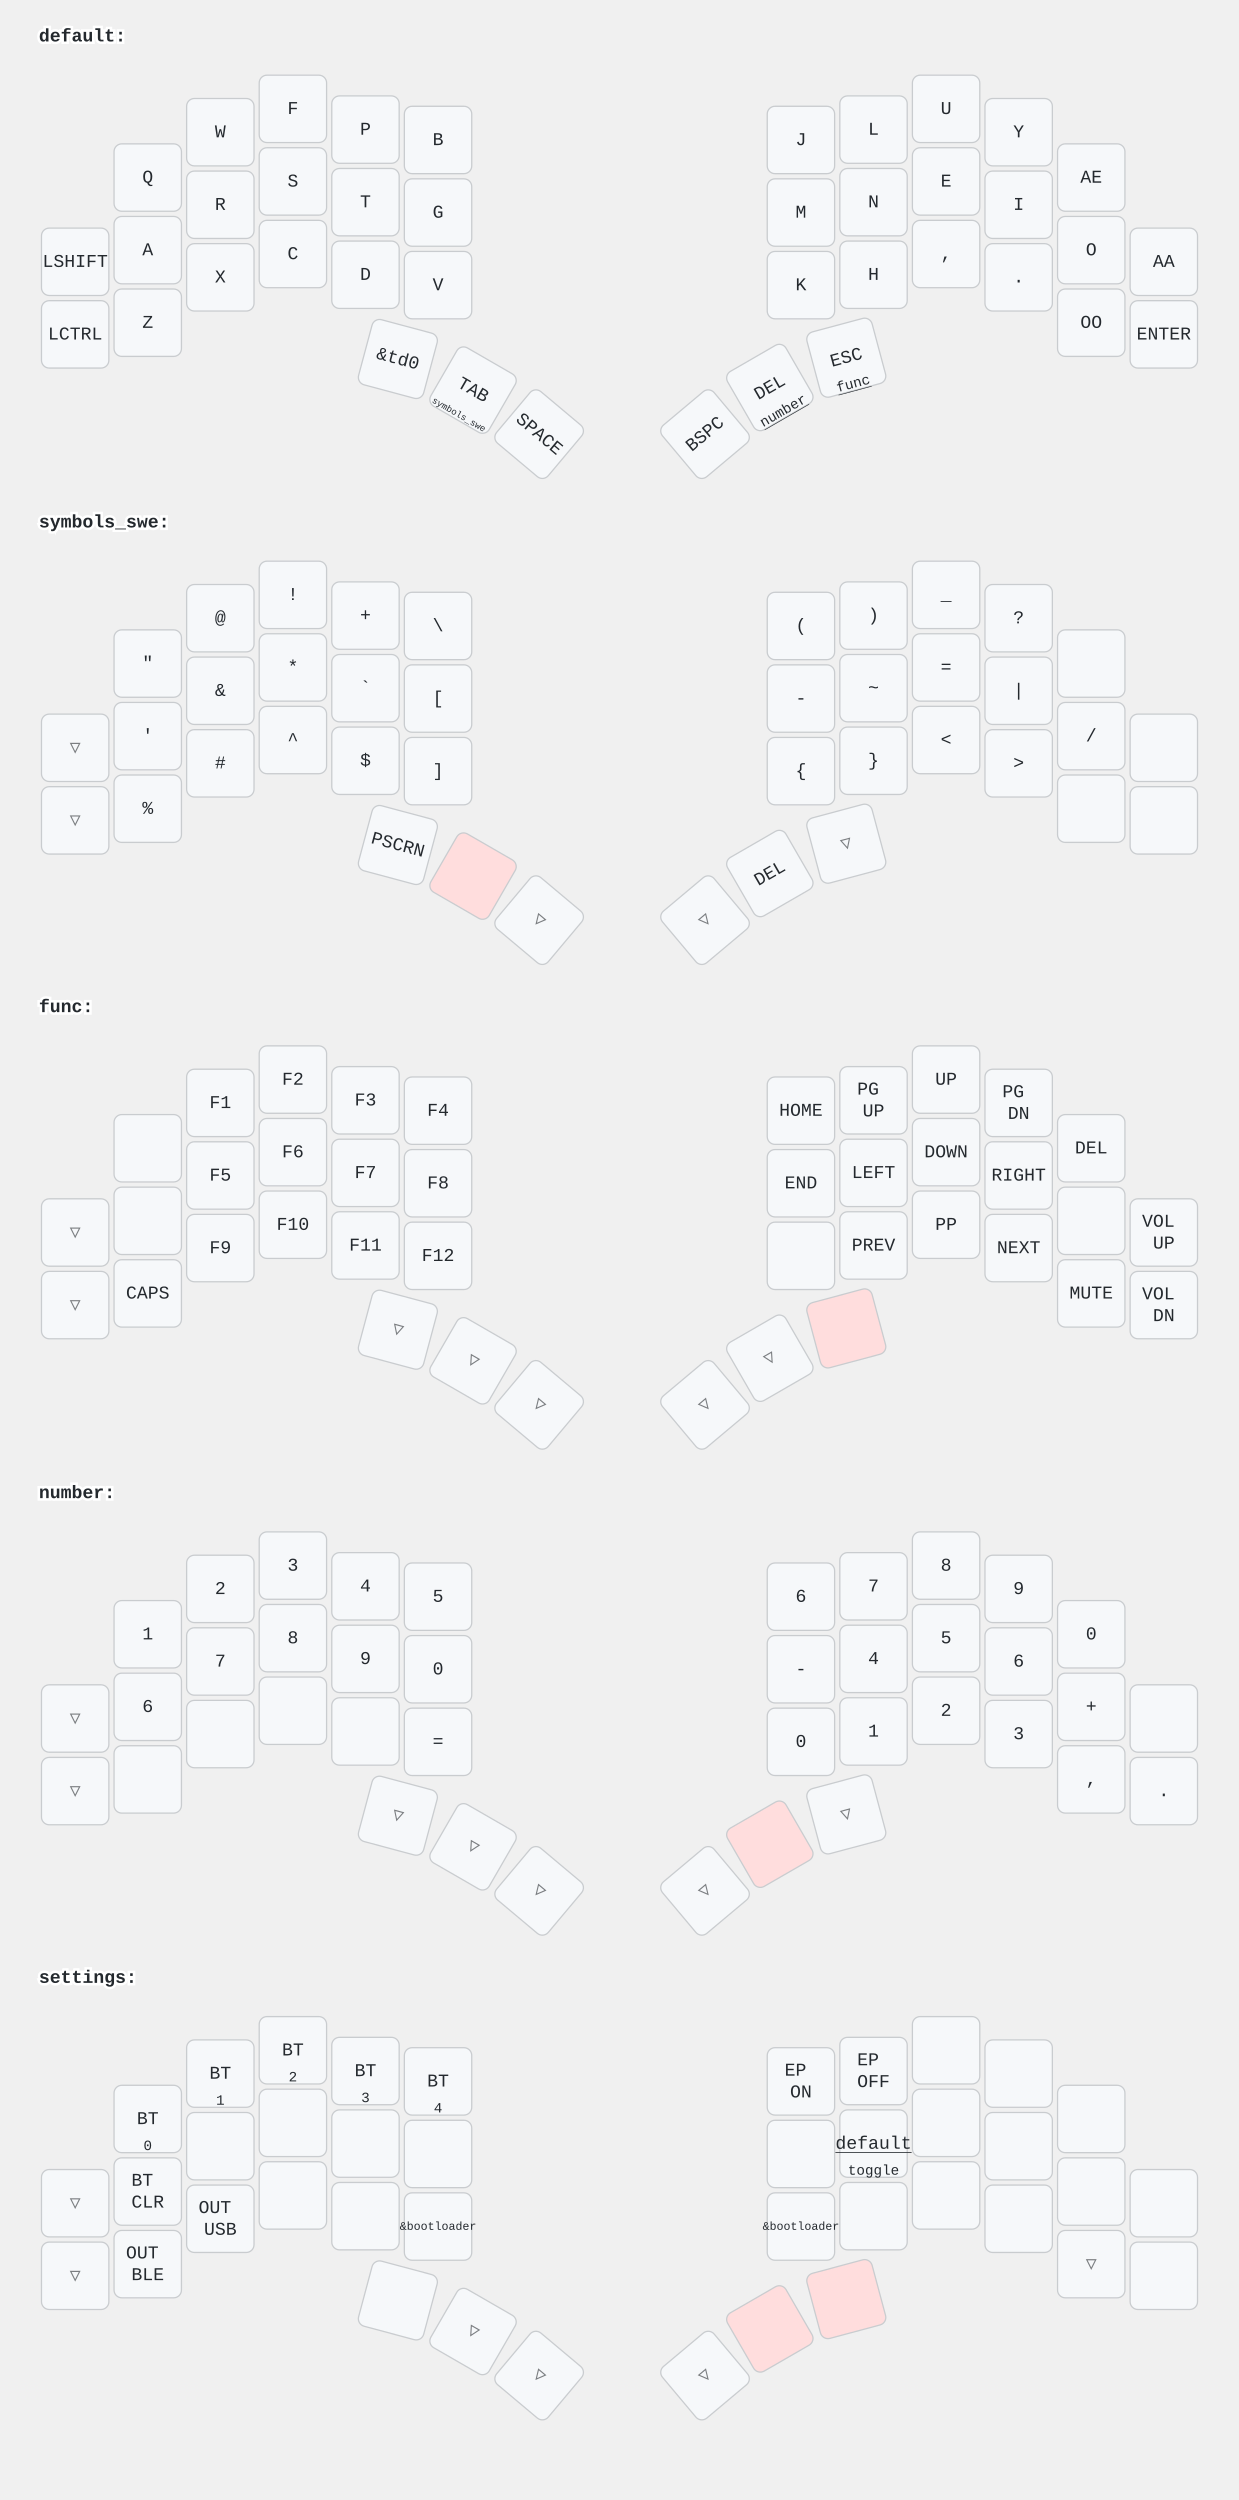
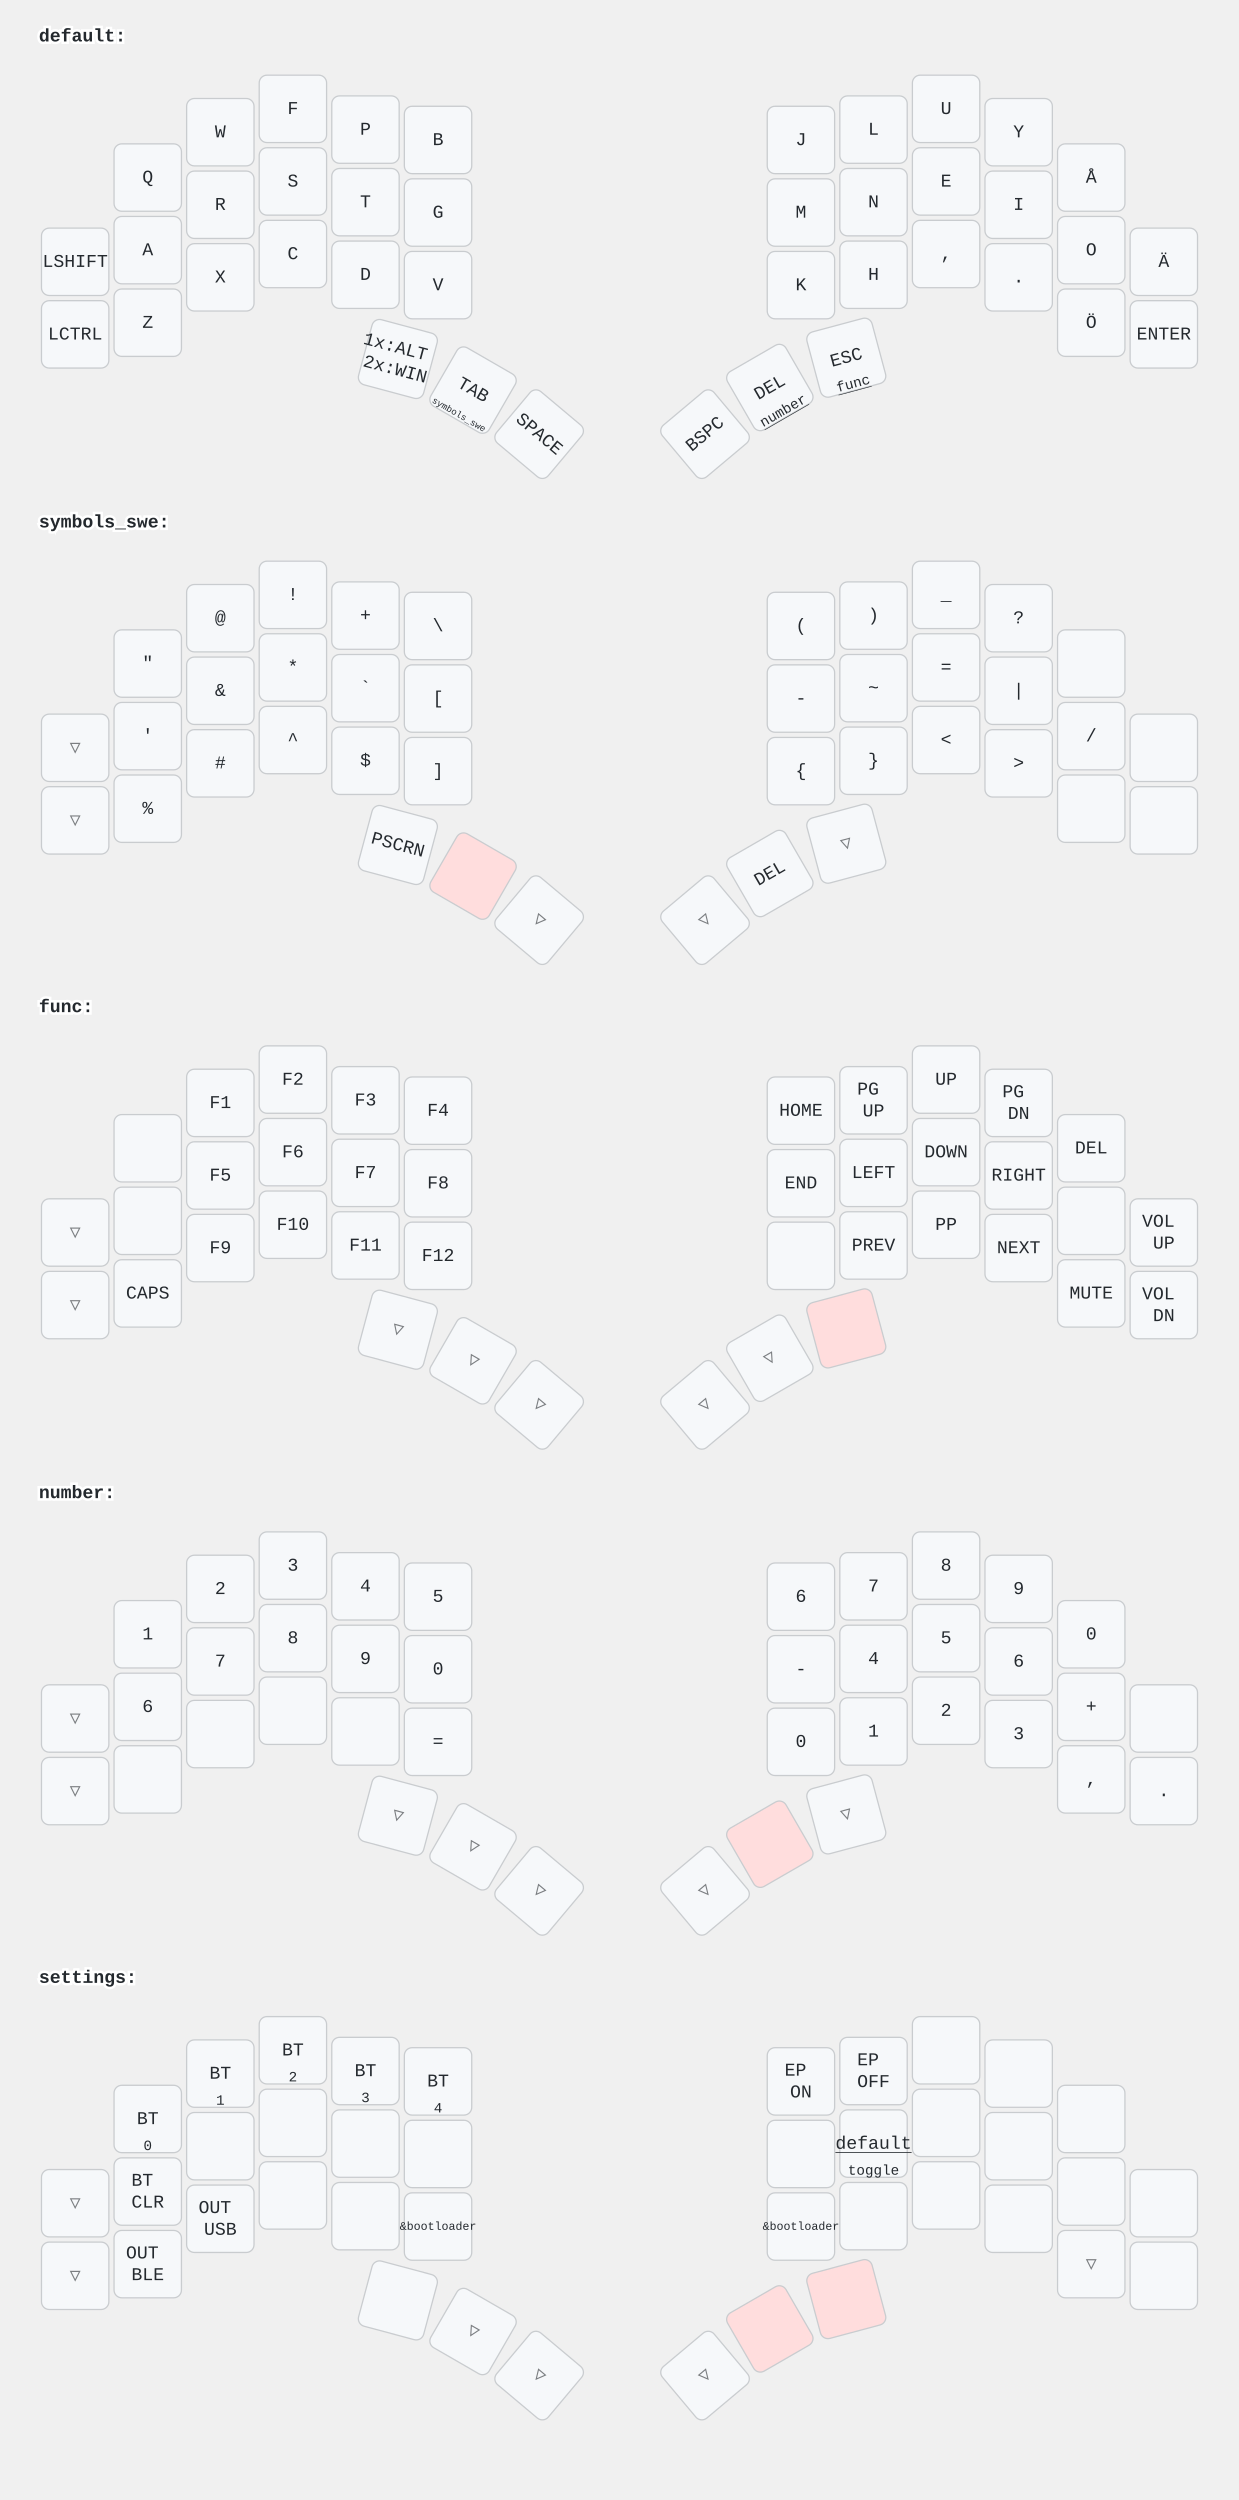
<svg xmlns="http://www.w3.org/2000/svg" width="956" height="1929" viewBox="0 0 956 1929" class="keymap">
  <style>/* inherit to force styles through use tags */
svg path {
    fill: inherit;
}

/* font and background color specifications */
svg.keymap {
    font-family: SFMono-Regular,Consolas,Liberation Mono,Menlo,monospace;
    font-size: 14px;
    font-kerning: normal;
    text-rendering: optimizeLegibility;
    fill: #24292e;
}

/* default key styling */
rect.key {
    fill: #f6f8fa;
}

rect.key, rect.combo {
    stroke: #c9cccf;
    stroke-width: 1;
}

/* default key side styling, only used is draw_key_sides is set */
rect.side {
    filter: brightness(90%);
}

/* color accent for combo boxes */
rect.combo, rect.combo-separate {
    fill: #cdf;
}

/* color accent for held keys */
rect.held, rect.combo.held {
    fill: #fdd;
}

/* color accent for ghost (optional) keys */
rect.ghost, rect.combo.ghost {
    stroke-dasharray: 4, 4;
    stroke-width: 2;
}

text {
    text-anchor: middle;
    dominant-baseline: middle;
}

/* styling for layer labels */
text.label {
    font-weight: bold;
    text-anchor: start;
    stroke: white;
    stroke-width: 4;
    paint-order: stroke;
}

/* styling for optional footer */
text.footer {
    text-anchor: end;
    dominant-baseline: auto;
    stroke: white;
    stroke-width: 4;
    paint-order: stroke;
}

/* styling for combo tap, and key non-tap label text */
text.combo, text.hold, text.shifted, text.left, text.right {
    font-size: 11px;
}

text.hold {
    text-anchor: middle;
    dominant-baseline: auto;
}

text.shifted {
    text-anchor: middle;
    dominant-baseline: hanging;
}

text.left {
    text-anchor: start;
}

text.right {
    text-anchor: end;
}

text.layer-activator {
    text-decoration: underline;
}

/* styling for hold/shifted label text in combo box */
text.combo.hold, text.combo.shifted, text.combo.left, text.combo.right {
    font-size: 8px;
}

/* lighter symbol for transparent keys */
text.trans {
    fill: #7b7e81;
}

/* styling for combo dendrons */
path.combo {
    stroke-width: 1;
    stroke: gray;
    fill: none;
}

/* Start Tabler Icons Cleanup */
/* cannot use height/width with glyphs */
.icon-tabler &gt; path {
    fill: inherit;
    stroke: inherit;
    stroke-width: 2;
}
/* hide tabler's default box */
.icon-tabler &gt; path[stroke="none"][fill="none"] {
    visibility: hidden;
}
/* End Tabler Icons Cleanup */
</style>
  <g transform="translate(30, 0)" class="layer-default">
    <text x="0" y="28" class="label" id="default">default:</text>
    <g transform="translate(0, 56)">
      <g transform="translate(84, 81)" class="key keypos-0">
        <rect rx="6" ry="6" x="-26" y="-26" width="52" height="52" class="key" />
        <text x="0" y="0" class="key tap">Q</text>
      </g>
      <g transform="translate(140, 46)" class="key keypos-1">
        <rect rx="6" ry="6" x="-26" y="-26" width="52" height="52" class="key" />
        <text x="0" y="0" class="key tap">W</text>
      </g>
      <g transform="translate(196, 28)" class="key keypos-2">
        <rect rx="6" ry="6" x="-26" y="-26" width="52" height="52" class="key" />
        <text x="0" y="0" class="key tap">F</text>
      </g>
      <g transform="translate(252, 44)" class="key keypos-3">
        <rect rx="6" ry="6" x="-26" y="-26" width="52" height="52" class="key" />
        <text x="0" y="0" class="key tap">P</text>
      </g>
      <g transform="translate(308, 52)" class="key keypos-4">
        <rect rx="6" ry="6" x="-26" y="-26" width="52" height="52" class="key" />
        <text x="0" y="0" class="key tap">B</text>
      </g>
      <g transform="translate(588, 52)" class="key keypos-5">
        <rect rx="6" ry="6" x="-26" y="-26" width="52" height="52" class="key" />
        <text x="0" y="0" class="key tap">J</text>
      </g>
      <g transform="translate(644, 44)" class="key keypos-6">
        <rect rx="6" ry="6" x="-26" y="-26" width="52" height="52" class="key" />
        <text x="0" y="0" class="key tap">L</text>
      </g>
      <g transform="translate(700, 28)" class="key keypos-7">
        <rect rx="6" ry="6" x="-26" y="-26" width="52" height="52" class="key" />
        <text x="0" y="0" class="key tap">U</text>
      </g>
      <g transform="translate(756, 46)" class="key keypos-8">
        <rect rx="6" ry="6" x="-26" y="-26" width="52" height="52" class="key" />
        <text x="0" y="0" class="key tap">Y</text>
      </g>
      <g transform="translate(812, 81)" class="key keypos-9">
        <rect rx="6" ry="6" x="-26" y="-26" width="52" height="52" class="key" />
-         <text x="0" y="0" class="key tap">AE</text>
+         <text x="0" y="0" class="key tap">Å</text>
      </g>
      <g transform="translate(28, 146)" class="key keypos-10">
        <rect rx="6" ry="6" x="-26" y="-26" width="52" height="52" class="key" />
        <text x="0" y="0" class="key tap">LSHIFT</text>
      </g>
      <g transform="translate(84, 137)" class="key keypos-11">
        <rect rx="6" ry="6" x="-26" y="-26" width="52" height="52" class="key" />
        <text x="0" y="0" class="key tap">A</text>
      </g>
      <g transform="translate(140, 102)" class="key keypos-12">
        <rect rx="6" ry="6" x="-26" y="-26" width="52" height="52" class="key" />
        <text x="0" y="0" class="key tap">R</text>
      </g>
      <g transform="translate(196, 84)" class="key keypos-13">
        <rect rx="6" ry="6" x="-26" y="-26" width="52" height="52" class="key" />
        <text x="0" y="0" class="key tap">S</text>
      </g>
      <g transform="translate(252, 100)" class="key keypos-14">
        <rect rx="6" ry="6" x="-26" y="-26" width="52" height="52" class="key" />
        <text x="0" y="0" class="key tap">T</text>
      </g>
      <g transform="translate(308, 108)" class="key keypos-15">
        <rect rx="6" ry="6" x="-26" y="-26" width="52" height="52" class="key" />
        <text x="0" y="0" class="key tap">G</text>
      </g>
      <g transform="translate(588, 108)" class="key keypos-16">
        <rect rx="6" ry="6" x="-26" y="-26" width="52" height="52" class="key" />
        <text x="0" y="0" class="key tap">M</text>
      </g>
      <g transform="translate(644, 100)" class="key keypos-17">
        <rect rx="6" ry="6" x="-26" y="-26" width="52" height="52" class="key" />
        <text x="0" y="0" class="key tap">N</text>
      </g>
      <g transform="translate(700, 84)" class="key keypos-18">
        <rect rx="6" ry="6" x="-26" y="-26" width="52" height="52" class="key" />
        <text x="0" y="0" class="key tap">E</text>
      </g>
      <g transform="translate(756, 102)" class="key keypos-19">
        <rect rx="6" ry="6" x="-26" y="-26" width="52" height="52" class="key" />
        <text x="0" y="0" class="key tap">I</text>
      </g>
      <g transform="translate(812, 137)" class="key keypos-20">
        <rect rx="6" ry="6" x="-26" y="-26" width="52" height="52" class="key" />
        <text x="0" y="0" class="key tap">O</text>
      </g>
      <g transform="translate(868, 146)" class="key keypos-21">
        <rect rx="6" ry="6" x="-26" y="-26" width="52" height="52" class="key" />
-         <text x="0" y="0" class="key tap">AA</text>
+         <text x="0" y="0" class="key tap">Ä</text>
      </g>
      <g transform="translate(28, 202)" class="key keypos-22">
        <rect rx="6" ry="6" x="-26" y="-26" width="52" height="52" class="key" />
        <text x="0" y="0" class="key tap">LCTRL</text>
      </g>
      <g transform="translate(84, 193)" class="key keypos-23">
        <rect rx="6" ry="6" x="-26" y="-26" width="52" height="52" class="key" />
        <text x="0" y="0" class="key tap">Z</text>
      </g>
      <g transform="translate(140, 158)" class="key keypos-24">
        <rect rx="6" ry="6" x="-26" y="-26" width="52" height="52" class="key" />
        <text x="0" y="0" class="key tap">X</text>
      </g>
      <g transform="translate(196, 140)" class="key keypos-25">
        <rect rx="6" ry="6" x="-26" y="-26" width="52" height="52" class="key" />
        <text x="0" y="0" class="key tap">C</text>
      </g>
      <g transform="translate(252, 156)" class="key keypos-26">
        <rect rx="6" ry="6" x="-26" y="-26" width="52" height="52" class="key" />
        <text x="0" y="0" class="key tap">D</text>
      </g>
      <g transform="translate(308, 164)" class="key keypos-27">
        <rect rx="6" ry="6" x="-26" y="-26" width="52" height="52" class="key" />
        <text x="0" y="0" class="key tap">V</text>
      </g>
      <g transform="translate(588, 164)" class="key keypos-28">
        <rect rx="6" ry="6" x="-26" y="-26" width="52" height="52" class="key" />
        <text x="0" y="0" class="key tap">K</text>
      </g>
      <g transform="translate(644, 156)" class="key keypos-29">
        <rect rx="6" ry="6" x="-26" y="-26" width="52" height="52" class="key" />
        <text x="0" y="0" class="key tap">H</text>
      </g>
      <g transform="translate(700, 140)" class="key keypos-30">
        <rect rx="6" ry="6" x="-26" y="-26" width="52" height="52" class="key" />
        <text x="0" y="0" class="key tap">,</text>
      </g>
      <g transform="translate(756, 158)" class="key keypos-31">
        <rect rx="6" ry="6" x="-26" y="-26" width="52" height="52" class="key" />
        <text x="0" y="0" class="key tap">.</text>
      </g>
      <g transform="translate(812, 193)" class="key keypos-32">
        <rect rx="6" ry="6" x="-26" y="-26" width="52" height="52" class="key" />
-         <text x="0" y="0" class="key tap">OO</text>
+         <text x="0" y="0" class="key tap">Ö</text>
      </g>
      <g transform="translate(868, 202)" class="key keypos-33">
        <rect rx="6" ry="6" x="-26" y="-26" width="52" height="52" class="key" />
        <text x="0" y="0" class="key tap">ENTER</text>
      </g>
      <g transform="translate(277, 221) rotate(15.0)" class="key keypos-34">
        <rect rx="6" ry="6" x="-26" y="-26" width="52" height="52" class="key" />
-         <text x="0" y="0" class="key tap">&amp;td0</text>
+         <text x="0" y="0" class="key tap">
+           <tspan x="0" dy="-0.6em">1x:ALT</tspan>
+           <tspan x="0" dy="1.2em">2x:WIN</tspan>
+         </text>
      </g>
      <g transform="translate(335, 245) rotate(30.0)" class="key keypos-35">
        <rect rx="6" ry="6" x="-26" y="-26" width="52" height="52" class="key" />
        <text x="0" y="0" class="key tap">TAB</text>
        <a href="#symbols_swe">
          <text x="0" y="24" class="key hold layer-activator">
            <tspan style="font-size: 64%">symbols_swe</tspan>
          </text>
        </a>
      </g>
      <g transform="translate(386, 279) rotate(40.0)" class="key keypos-36">
        <rect rx="6" ry="6" x="-26" y="-26" width="52" height="52" class="key" />
        <text x="0" y="0" class="key tap">SPACE</text>
      </g>
      <g transform="translate(514, 279) rotate(-40.0)" class="key keypos-37">
        <rect rx="6" ry="6" x="-26" y="-26" width="52" height="52" class="key" />
        <text x="0" y="0" class="key tap">BSPC</text>
      </g>
      <g transform="translate(564, 243) rotate(-30.0)" class="key keypos-38">
        <rect rx="6" ry="6" x="-26" y="-26" width="52" height="52" class="key" />
        <text x="0" y="0" class="key tap">DEL</text>
        <a href="#number">
          <text x="0" y="24" class="key hold layer-activator">number</text>
        </a>
      </g>
      <g transform="translate(623, 220) rotate(-15.0)" class="key keypos-39">
        <rect rx="6" ry="6" x="-26" y="-26" width="52" height="52" class="key" />
        <text x="0" y="0" class="key tap">ESC</text>
        <a href="#func">
          <text x="0" y="24" class="key hold layer-activator">func</text>
        </a>
      </g>
    </g>
  </g>
  <g transform="translate(30, 375)" class="layer-symbols_swe">
    <text x="0" y="28" class="label" id="symbols_swe">symbols_swe:</text>
    <g transform="translate(0, 56)">
      <g transform="translate(84, 81)" class="key keypos-0">
        <rect rx="6" ry="6" x="-26" y="-26" width="52" height="52" class="key" />
        <text x="0" y="0" class="key tap">"</text>
      </g>
      <g transform="translate(140, 46)" class="key keypos-1">
        <rect rx="6" ry="6" x="-26" y="-26" width="52" height="52" class="key" />
        <text x="0" y="0" class="key tap">@</text>
      </g>
      <g transform="translate(196, 28)" class="key keypos-2">
        <rect rx="6" ry="6" x="-26" y="-26" width="52" height="52" class="key" />
        <text x="0" y="0" class="key tap">!</text>
      </g>
      <g transform="translate(252, 44)" class="key keypos-3">
        <rect rx="6" ry="6" x="-26" y="-26" width="52" height="52" class="key" />
        <text x="0" y="0" class="key tap">+</text>
      </g>
      <g transform="translate(308, 52)" class="key keypos-4">
        <rect rx="6" ry="6" x="-26" y="-26" width="52" height="52" class="key" />
        <text x="0" y="0" class="key tap">\</text>
      </g>
      <g transform="translate(588, 52)" class="key keypos-5">
        <rect rx="6" ry="6" x="-26" y="-26" width="52" height="52" class="key" />
        <text x="0" y="0" class="key tap">(</text>
      </g>
      <g transform="translate(644, 44)" class="key keypos-6">
        <rect rx="6" ry="6" x="-26" y="-26" width="52" height="52" class="key" />
        <text x="0" y="0" class="key tap">)</text>
      </g>
      <g transform="translate(700, 28)" class="key keypos-7">
        <rect rx="6" ry="6" x="-26" y="-26" width="52" height="52" class="key" />
        <text x="0" y="0" class="key tap">_</text>
      </g>
      <g transform="translate(756, 46)" class="key keypos-8">
        <rect rx="6" ry="6" x="-26" y="-26" width="52" height="52" class="key" />
        <text x="0" y="0" class="key tap">?</text>
      </g>
      <g transform="translate(812, 81)" class="key keypos-9">
        <rect rx="6" ry="6" x="-26" y="-26" width="52" height="52" class="key" />
      </g>
      <g transform="translate(28, 146)" class="key trans keypos-10">
        <rect rx="6" ry="6" x="-26" y="-26" width="52" height="52" class="key trans" />
        <text x="0" y="0" class="key trans tap">▽</text>
      </g>
      <g transform="translate(84, 137)" class="key keypos-11">
        <rect rx="6" ry="6" x="-26" y="-26" width="52" height="52" class="key" />
        <text x="0" y="0" class="key tap">'</text>
      </g>
      <g transform="translate(140, 102)" class="key keypos-12">
        <rect rx="6" ry="6" x="-26" y="-26" width="52" height="52" class="key" />
        <text x="0" y="0" class="key tap">&amp;</text>
      </g>
      <g transform="translate(196, 84)" class="key keypos-13">
        <rect rx="6" ry="6" x="-26" y="-26" width="52" height="52" class="key" />
        <text x="0" y="0" class="key tap">*</text>
      </g>
      <g transform="translate(252, 100)" class="key keypos-14">
        <rect rx="6" ry="6" x="-26" y="-26" width="52" height="52" class="key" />
        <text x="0" y="0" class="key tap">`</text>
      </g>
      <g transform="translate(308, 108)" class="key keypos-15">
        <rect rx="6" ry="6" x="-26" y="-26" width="52" height="52" class="key" />
        <text x="0" y="0" class="key tap">[</text>
      </g>
      <g transform="translate(588, 108)" class="key keypos-16">
        <rect rx="6" ry="6" x="-26" y="-26" width="52" height="52" class="key" />
        <text x="0" y="0" class="key tap">-</text>
      </g>
      <g transform="translate(644, 100)" class="key keypos-17">
        <rect rx="6" ry="6" x="-26" y="-26" width="52" height="52" class="key" />
        <text x="0" y="0" class="key tap">~</text>
      </g>
      <g transform="translate(700, 84)" class="key keypos-18">
        <rect rx="6" ry="6" x="-26" y="-26" width="52" height="52" class="key" />
        <text x="0" y="0" class="key tap">=</text>
      </g>
      <g transform="translate(756, 102)" class="key keypos-19">
        <rect rx="6" ry="6" x="-26" y="-26" width="52" height="52" class="key" />
        <text x="0" y="0" class="key tap">|</text>
      </g>
      <g transform="translate(812, 137)" class="key keypos-20">
        <rect rx="6" ry="6" x="-26" y="-26" width="52" height="52" class="key" />
        <text x="0" y="0" class="key tap">/</text>
      </g>
      <g transform="translate(868, 146)" class="key keypos-21">
        <rect rx="6" ry="6" x="-26" y="-26" width="52" height="52" class="key" />
      </g>
      <g transform="translate(28, 202)" class="key trans keypos-22">
        <rect rx="6" ry="6" x="-26" y="-26" width="52" height="52" class="key trans" />
        <text x="0" y="0" class="key trans tap">▽</text>
      </g>
      <g transform="translate(84, 193)" class="key keypos-23">
        <rect rx="6" ry="6" x="-26" y="-26" width="52" height="52" class="key" />
        <text x="0" y="0" class="key tap">%</text>
      </g>
      <g transform="translate(140, 158)" class="key keypos-24">
        <rect rx="6" ry="6" x="-26" y="-26" width="52" height="52" class="key" />
        <text x="0" y="0" class="key tap">#</text>
      </g>
      <g transform="translate(196, 140)" class="key keypos-25">
        <rect rx="6" ry="6" x="-26" y="-26" width="52" height="52" class="key" />
        <text x="0" y="0" class="key tap">^</text>
      </g>
      <g transform="translate(252, 156)" class="key keypos-26">
        <rect rx="6" ry="6" x="-26" y="-26" width="52" height="52" class="key" />
        <text x="0" y="0" class="key tap">$</text>
      </g>
      <g transform="translate(308, 164)" class="key keypos-27">
        <rect rx="6" ry="6" x="-26" y="-26" width="52" height="52" class="key" />
        <text x="0" y="0" class="key tap">]</text>
      </g>
      <g transform="translate(588, 164)" class="key keypos-28">
        <rect rx="6" ry="6" x="-26" y="-26" width="52" height="52" class="key" />
        <text x="0" y="0" class="key tap">{</text>
      </g>
      <g transform="translate(644, 156)" class="key keypos-29">
        <rect rx="6" ry="6" x="-26" y="-26" width="52" height="52" class="key" />
        <text x="0" y="0" class="key tap">}</text>
      </g>
      <g transform="translate(700, 140)" class="key keypos-30">
        <rect rx="6" ry="6" x="-26" y="-26" width="52" height="52" class="key" />
        <text x="0" y="0" class="key tap">&lt;</text>
      </g>
      <g transform="translate(756, 158)" class="key keypos-31">
        <rect rx="6" ry="6" x="-26" y="-26" width="52" height="52" class="key" />
        <text x="0" y="0" class="key tap">&gt;</text>
      </g>
      <g transform="translate(812, 193)" class="key keypos-32">
        <rect rx="6" ry="6" x="-26" y="-26" width="52" height="52" class="key" />
      </g>
      <g transform="translate(868, 202)" class="key keypos-33">
        <rect rx="6" ry="6" x="-26" y="-26" width="52" height="52" class="key" />
      </g>
      <g transform="translate(277, 221) rotate(15.0)" class="key keypos-34">
        <rect rx="6" ry="6" x="-26" y="-26" width="52" height="52" class="key" />
        <text x="0" y="0" class="key tap">PSCRN</text>
      </g>
      <g transform="translate(335, 245) rotate(30.0)" class="key held keypos-35">
        <rect rx="6" ry="6" x="-26" y="-26" width="52" height="52" class="key held" />
      </g>
      <g transform="translate(386, 279) rotate(40.0)" class="key trans keypos-36">
        <rect rx="6" ry="6" x="-26" y="-26" width="52" height="52" class="key trans" />
        <text x="0" y="0" class="key trans tap">▽</text>
      </g>
      <g transform="translate(514, 279) rotate(-40.0)" class="key trans keypos-37">
        <rect rx="6" ry="6" x="-26" y="-26" width="52" height="52" class="key trans" />
        <text x="0" y="0" class="key trans tap">▽</text>
      </g>
      <g transform="translate(564, 243) rotate(-30.0)" class="key keypos-38">
        <rect rx="6" ry="6" x="-26" y="-26" width="52" height="52" class="key" />
        <text x="0" y="0" class="key tap">DEL</text>
      </g>
      <g transform="translate(623, 220) rotate(-15.0)" class="key trans keypos-39">
        <rect rx="6" ry="6" x="-26" y="-26" width="52" height="52" class="key trans" />
        <text x="0" y="0" class="key trans tap">▽</text>
      </g>
    </g>
  </g>
  <g transform="translate(30, 749)" class="layer-func">
    <text x="0" y="28" class="label" id="func">func:</text>
    <g transform="translate(0, 56)">
      <g transform="translate(84, 81)" class="key keypos-0">
        <rect rx="6" ry="6" x="-26" y="-26" width="52" height="52" class="key" />
      </g>
      <g transform="translate(140, 46)" class="key keypos-1">
        <rect rx="6" ry="6" x="-26" y="-26" width="52" height="52" class="key" />
        <text x="0" y="0" class="key tap">F1</text>
      </g>
      <g transform="translate(196, 28)" class="key keypos-2">
        <rect rx="6" ry="6" x="-26" y="-26" width="52" height="52" class="key" />
        <text x="0" y="0" class="key tap">F2</text>
      </g>
      <g transform="translate(252, 44)" class="key keypos-3">
        <rect rx="6" ry="6" x="-26" y="-26" width="52" height="52" class="key" />
        <text x="0" y="0" class="key tap">F3</text>
      </g>
      <g transform="translate(308, 52)" class="key keypos-4">
        <rect rx="6" ry="6" x="-26" y="-26" width="52" height="52" class="key" />
        <text x="0" y="0" class="key tap">F4</text>
      </g>
      <g transform="translate(588, 52)" class="key keypos-5">
        <rect rx="6" ry="6" x="-26" y="-26" width="52" height="52" class="key" />
        <text x="0" y="0" class="key tap">HOME</text>
      </g>
      <g transform="translate(644, 44)" class="key keypos-6">
        <rect rx="6" ry="6" x="-26" y="-26" width="52" height="52" class="key" />
        <text x="0" y="0" class="key tap">
          <tspan x="0" dy="-0.6em">PG</tspan>
          <tspan x="0" dy="1.2em">UP</tspan>
        </text>
      </g>
      <g transform="translate(700, 28)" class="key keypos-7">
        <rect rx="6" ry="6" x="-26" y="-26" width="52" height="52" class="key" />
        <text x="0" y="0" class="key tap">UP</text>
      </g>
      <g transform="translate(756, 46)" class="key keypos-8">
        <rect rx="6" ry="6" x="-26" y="-26" width="52" height="52" class="key" />
        <text x="0" y="0" class="key tap">
          <tspan x="0" dy="-0.6em">PG</tspan>
          <tspan x="0" dy="1.2em">DN</tspan>
        </text>
      </g>
      <g transform="translate(812, 81)" class="key keypos-9">
        <rect rx="6" ry="6" x="-26" y="-26" width="52" height="52" class="key" />
        <text x="0" y="0" class="key tap">DEL</text>
      </g>
      <g transform="translate(28, 146)" class="key trans keypos-10">
        <rect rx="6" ry="6" x="-26" y="-26" width="52" height="52" class="key trans" />
        <text x="0" y="0" class="key trans tap">▽</text>
      </g>
      <g transform="translate(84, 137)" class="key keypos-11">
        <rect rx="6" ry="6" x="-26" y="-26" width="52" height="52" class="key" />
      </g>
      <g transform="translate(140, 102)" class="key keypos-12">
        <rect rx="6" ry="6" x="-26" y="-26" width="52" height="52" class="key" />
        <text x="0" y="0" class="key tap">F5</text>
      </g>
      <g transform="translate(196, 84)" class="key keypos-13">
        <rect rx="6" ry="6" x="-26" y="-26" width="52" height="52" class="key" />
        <text x="0" y="0" class="key tap">F6</text>
      </g>
      <g transform="translate(252, 100)" class="key keypos-14">
        <rect rx="6" ry="6" x="-26" y="-26" width="52" height="52" class="key" />
        <text x="0" y="0" class="key tap">F7</text>
      </g>
      <g transform="translate(308, 108)" class="key keypos-15">
        <rect rx="6" ry="6" x="-26" y="-26" width="52" height="52" class="key" />
        <text x="0" y="0" class="key tap">F8</text>
      </g>
      <g transform="translate(588, 108)" class="key keypos-16">
        <rect rx="6" ry="6" x="-26" y="-26" width="52" height="52" class="key" />
        <text x="0" y="0" class="key tap">END</text>
      </g>
      <g transform="translate(644, 100)" class="key keypos-17">
        <rect rx="6" ry="6" x="-26" y="-26" width="52" height="52" class="key" />
        <text x="0" y="0" class="key tap">LEFT</text>
      </g>
      <g transform="translate(700, 84)" class="key keypos-18">
        <rect rx="6" ry="6" x="-26" y="-26" width="52" height="52" class="key" />
        <text x="0" y="0" class="key tap">DOWN</text>
      </g>
      <g transform="translate(756, 102)" class="key keypos-19">
        <rect rx="6" ry="6" x="-26" y="-26" width="52" height="52" class="key" />
        <text x="0" y="0" class="key tap">RIGHT</text>
      </g>
      <g transform="translate(812, 137)" class="key keypos-20">
        <rect rx="6" ry="6" x="-26" y="-26" width="52" height="52" class="key" />
      </g>
      <g transform="translate(868, 146)" class="key keypos-21">
        <rect rx="6" ry="6" x="-26" y="-26" width="52" height="52" class="key" />
        <text x="0" y="0" class="key tap">
          <tspan x="0" dy="-0.6em">VOL</tspan>
          <tspan x="0" dy="1.2em">UP</tspan>
        </text>
      </g>
      <g transform="translate(28, 202)" class="key trans keypos-22">
        <rect rx="6" ry="6" x="-26" y="-26" width="52" height="52" class="key trans" />
        <text x="0" y="0" class="key trans tap">▽</text>
      </g>
      <g transform="translate(84, 193)" class="key keypos-23">
        <rect rx="6" ry="6" x="-26" y="-26" width="52" height="52" class="key" />
        <text x="0" y="0" class="key tap">CAPS</text>
      </g>
      <g transform="translate(140, 158)" class="key keypos-24">
        <rect rx="6" ry="6" x="-26" y="-26" width="52" height="52" class="key" />
        <text x="0" y="0" class="key tap">F9</text>
      </g>
      <g transform="translate(196, 140)" class="key keypos-25">
        <rect rx="6" ry="6" x="-26" y="-26" width="52" height="52" class="key" />
        <text x="0" y="0" class="key tap">F10</text>
      </g>
      <g transform="translate(252, 156)" class="key keypos-26">
        <rect rx="6" ry="6" x="-26" y="-26" width="52" height="52" class="key" />
        <text x="0" y="0" class="key tap">F11</text>
      </g>
      <g transform="translate(308, 164)" class="key keypos-27">
        <rect rx="6" ry="6" x="-26" y="-26" width="52" height="52" class="key" />
        <text x="0" y="0" class="key tap">F12</text>
      </g>
      <g transform="translate(588, 164)" class="key keypos-28">
        <rect rx="6" ry="6" x="-26" y="-26" width="52" height="52" class="key" />
      </g>
      <g transform="translate(644, 156)" class="key keypos-29">
        <rect rx="6" ry="6" x="-26" y="-26" width="52" height="52" class="key" />
        <text x="0" y="0" class="key tap">PREV</text>
      </g>
      <g transform="translate(700, 140)" class="key keypos-30">
        <rect rx="6" ry="6" x="-26" y="-26" width="52" height="52" class="key" />
        <text x="0" y="0" class="key tap">PP</text>
      </g>
      <g transform="translate(756, 158)" class="key keypos-31">
        <rect rx="6" ry="6" x="-26" y="-26" width="52" height="52" class="key" />
        <text x="0" y="0" class="key tap">NEXT</text>
      </g>
      <g transform="translate(812, 193)" class="key keypos-32">
        <rect rx="6" ry="6" x="-26" y="-26" width="52" height="52" class="key" />
        <text x="0" y="0" class="key tap">MUTE</text>
      </g>
      <g transform="translate(868, 202)" class="key keypos-33">
        <rect rx="6" ry="6" x="-26" y="-26" width="52" height="52" class="key" />
        <text x="0" y="0" class="key tap">
          <tspan x="0" dy="-0.6em">VOL</tspan>
          <tspan x="0" dy="1.2em">DN</tspan>
        </text>
      </g>
      <g transform="translate(277, 221) rotate(15.0)" class="key trans keypos-34">
        <rect rx="6" ry="6" x="-26" y="-26" width="52" height="52" class="key trans" />
        <text x="0" y="0" class="key trans tap">▽</text>
      </g>
      <g transform="translate(335, 245) rotate(30.0)" class="key trans keypos-35">
        <rect rx="6" ry="6" x="-26" y="-26" width="52" height="52" class="key trans" />
        <text x="0" y="0" class="key trans tap">▽</text>
      </g>
      <g transform="translate(386, 279) rotate(40.0)" class="key trans keypos-36">
        <rect rx="6" ry="6" x="-26" y="-26" width="52" height="52" class="key trans" />
        <text x="0" y="0" class="key trans tap">▽</text>
      </g>
      <g transform="translate(514, 279) rotate(-40.0)" class="key trans keypos-37">
        <rect rx="6" ry="6" x="-26" y="-26" width="52" height="52" class="key trans" />
        <text x="0" y="0" class="key trans tap">▽</text>
      </g>
      <g transform="translate(564, 243) rotate(-30.0)" class="key trans keypos-38">
        <rect rx="6" ry="6" x="-26" y="-26" width="52" height="52" class="key trans" />
        <text x="0" y="0" class="key trans tap">▽</text>
      </g>
      <g transform="translate(623, 220) rotate(-15.0)" class="key held keypos-39">
        <rect rx="6" ry="6" x="-26" y="-26" width="52" height="52" class="key held" />
      </g>
    </g>
  </g>
  <g transform="translate(30, 1124)" class="layer-number">
    <text x="0" y="28" class="label" id="number">number:</text>
    <g transform="translate(0, 56)">
      <g transform="translate(84, 81)" class="key keypos-0">
        <rect rx="6" ry="6" x="-26" y="-26" width="52" height="52" class="key" />
        <text x="0" y="0" class="key tap">1</text>
      </g>
      <g transform="translate(140, 46)" class="key keypos-1">
        <rect rx="6" ry="6" x="-26" y="-26" width="52" height="52" class="key" />
        <text x="0" y="0" class="key tap">2</text>
      </g>
      <g transform="translate(196, 28)" class="key keypos-2">
        <rect rx="6" ry="6" x="-26" y="-26" width="52" height="52" class="key" />
        <text x="0" y="0" class="key tap">3</text>
      </g>
      <g transform="translate(252, 44)" class="key keypos-3">
        <rect rx="6" ry="6" x="-26" y="-26" width="52" height="52" class="key" />
        <text x="0" y="0" class="key tap">4</text>
      </g>
      <g transform="translate(308, 52)" class="key keypos-4">
        <rect rx="6" ry="6" x="-26" y="-26" width="52" height="52" class="key" />
        <text x="0" y="0" class="key tap">5</text>
      </g>
      <g transform="translate(588, 52)" class="key keypos-5">
        <rect rx="6" ry="6" x="-26" y="-26" width="52" height="52" class="key" />
        <text x="0" y="0" class="key tap">6</text>
      </g>
      <g transform="translate(644, 44)" class="key keypos-6">
        <rect rx="6" ry="6" x="-26" y="-26" width="52" height="52" class="key" />
        <text x="0" y="0" class="key tap">7</text>
      </g>
      <g transform="translate(700, 28)" class="key keypos-7">
        <rect rx="6" ry="6" x="-26" y="-26" width="52" height="52" class="key" />
        <text x="0" y="0" class="key tap">8</text>
      </g>
      <g transform="translate(756, 46)" class="key keypos-8">
        <rect rx="6" ry="6" x="-26" y="-26" width="52" height="52" class="key" />
        <text x="0" y="0" class="key tap">9</text>
      </g>
      <g transform="translate(812, 81)" class="key keypos-9">
        <rect rx="6" ry="6" x="-26" y="-26" width="52" height="52" class="key" />
        <text x="0" y="0" class="key tap">0</text>
      </g>
      <g transform="translate(28, 146)" class="key trans keypos-10">
        <rect rx="6" ry="6" x="-26" y="-26" width="52" height="52" class="key trans" />
        <text x="0" y="0" class="key trans tap">▽</text>
      </g>
      <g transform="translate(84, 137)" class="key keypos-11">
        <rect rx="6" ry="6" x="-26" y="-26" width="52" height="52" class="key" />
        <text x="0" y="0" class="key tap">6</text>
      </g>
      <g transform="translate(140, 102)" class="key keypos-12">
        <rect rx="6" ry="6" x="-26" y="-26" width="52" height="52" class="key" />
        <text x="0" y="0" class="key tap">7</text>
      </g>
      <g transform="translate(196, 84)" class="key keypos-13">
        <rect rx="6" ry="6" x="-26" y="-26" width="52" height="52" class="key" />
        <text x="0" y="0" class="key tap">8</text>
      </g>
      <g transform="translate(252, 100)" class="key keypos-14">
        <rect rx="6" ry="6" x="-26" y="-26" width="52" height="52" class="key" />
        <text x="0" y="0" class="key tap">9</text>
      </g>
      <g transform="translate(308, 108)" class="key keypos-15">
        <rect rx="6" ry="6" x="-26" y="-26" width="52" height="52" class="key" />
        <text x="0" y="0" class="key tap">0</text>
      </g>
      <g transform="translate(588, 108)" class="key keypos-16">
        <rect rx="6" ry="6" x="-26" y="-26" width="52" height="52" class="key" />
        <text x="0" y="0" class="key tap">-</text>
      </g>
      <g transform="translate(644, 100)" class="key keypos-17">
        <rect rx="6" ry="6" x="-26" y="-26" width="52" height="52" class="key" />
        <text x="0" y="0" class="key tap">4</text>
      </g>
      <g transform="translate(700, 84)" class="key keypos-18">
        <rect rx="6" ry="6" x="-26" y="-26" width="52" height="52" class="key" />
        <text x="0" y="0" class="key tap">5</text>
      </g>
      <g transform="translate(756, 102)" class="key keypos-19">
        <rect rx="6" ry="6" x="-26" y="-26" width="52" height="52" class="key" />
        <text x="0" y="0" class="key tap">6</text>
      </g>
      <g transform="translate(812, 137)" class="key keypos-20">
        <rect rx="6" ry="6" x="-26" y="-26" width="52" height="52" class="key" />
        <text x="0" y="0" class="key tap">+</text>
      </g>
      <g transform="translate(868, 146)" class="key keypos-21">
        <rect rx="6" ry="6" x="-26" y="-26" width="52" height="52" class="key" />
      </g>
      <g transform="translate(28, 202)" class="key trans keypos-22">
        <rect rx="6" ry="6" x="-26" y="-26" width="52" height="52" class="key trans" />
        <text x="0" y="0" class="key trans tap">▽</text>
      </g>
      <g transform="translate(84, 193)" class="key keypos-23">
        <rect rx="6" ry="6" x="-26" y="-26" width="52" height="52" class="key" />
      </g>
      <g transform="translate(140, 158)" class="key keypos-24">
        <rect rx="6" ry="6" x="-26" y="-26" width="52" height="52" class="key" />
      </g>
      <g transform="translate(196, 140)" class="key keypos-25">
        <rect rx="6" ry="6" x="-26" y="-26" width="52" height="52" class="key" />
      </g>
      <g transform="translate(252, 156)" class="key keypos-26">
        <rect rx="6" ry="6" x="-26" y="-26" width="52" height="52" class="key" />
      </g>
      <g transform="translate(308, 164)" class="key keypos-27">
        <rect rx="6" ry="6" x="-26" y="-26" width="52" height="52" class="key" />
        <text x="0" y="0" class="key tap">=</text>
      </g>
      <g transform="translate(588, 164)" class="key keypos-28">
        <rect rx="6" ry="6" x="-26" y="-26" width="52" height="52" class="key" />
        <text x="0" y="0" class="key tap">0</text>
      </g>
      <g transform="translate(644, 156)" class="key keypos-29">
        <rect rx="6" ry="6" x="-26" y="-26" width="52" height="52" class="key" />
        <text x="0" y="0" class="key tap">1</text>
      </g>
      <g transform="translate(700, 140)" class="key keypos-30">
        <rect rx="6" ry="6" x="-26" y="-26" width="52" height="52" class="key" />
        <text x="0" y="0" class="key tap">2</text>
      </g>
      <g transform="translate(756, 158)" class="key keypos-31">
        <rect rx="6" ry="6" x="-26" y="-26" width="52" height="52" class="key" />
        <text x="0" y="0" class="key tap">3</text>
      </g>
      <g transform="translate(812, 193)" class="key keypos-32">
        <rect rx="6" ry="6" x="-26" y="-26" width="52" height="52" class="key" />
        <text x="0" y="0" class="key tap">,</text>
      </g>
      <g transform="translate(868, 202)" class="key keypos-33">
        <rect rx="6" ry="6" x="-26" y="-26" width="52" height="52" class="key" />
        <text x="0" y="0" class="key tap">.</text>
      </g>
      <g transform="translate(277, 221) rotate(15.0)" class="key trans keypos-34">
        <rect rx="6" ry="6" x="-26" y="-26" width="52" height="52" class="key trans" />
        <text x="0" y="0" class="key trans tap">▽</text>
      </g>
      <g transform="translate(335, 245) rotate(30.0)" class="key trans keypos-35">
        <rect rx="6" ry="6" x="-26" y="-26" width="52" height="52" class="key trans" />
        <text x="0" y="0" class="key trans tap">▽</text>
      </g>
      <g transform="translate(386, 279) rotate(40.0)" class="key trans keypos-36">
        <rect rx="6" ry="6" x="-26" y="-26" width="52" height="52" class="key trans" />
        <text x="0" y="0" class="key trans tap">▽</text>
      </g>
      <g transform="translate(514, 279) rotate(-40.0)" class="key trans keypos-37">
        <rect rx="6" ry="6" x="-26" y="-26" width="52" height="52" class="key trans" />
        <text x="0" y="0" class="key trans tap">▽</text>
      </g>
      <g transform="translate(564, 243) rotate(-30.0)" class="key held keypos-38">
        <rect rx="6" ry="6" x="-26" y="-26" width="52" height="52" class="key held" />
      </g>
      <g transform="translate(623, 220) rotate(-15.0)" class="key trans keypos-39">
        <rect rx="6" ry="6" x="-26" y="-26" width="52" height="52" class="key trans" />
        <text x="0" y="0" class="key trans tap">▽</text>
      </g>
    </g>
  </g>
  <g transform="translate(30, 1498)" class="layer-settings">
    <text x="0" y="28" class="label" id="settings">settings:</text>
    <g transform="translate(0, 56)">
      <g transform="translate(84, 81)" class="key keypos-0">
        <rect rx="6" ry="6" x="-26" y="-26" width="52" height="52" class="key" />
        <text x="0" y="0" class="key tap">BT</text>
        <text x="0" y="24" class="key hold">0</text>
      </g>
      <g transform="translate(140, 46)" class="key keypos-1">
        <rect rx="6" ry="6" x="-26" y="-26" width="52" height="52" class="key" />
        <text x="0" y="0" class="key tap">BT</text>
        <text x="0" y="24" class="key hold">1</text>
      </g>
      <g transform="translate(196, 28)" class="key keypos-2">
        <rect rx="6" ry="6" x="-26" y="-26" width="52" height="52" class="key" />
        <text x="0" y="0" class="key tap">BT</text>
        <text x="0" y="24" class="key hold">2</text>
      </g>
      <g transform="translate(252, 44)" class="key keypos-3">
        <rect rx="6" ry="6" x="-26" y="-26" width="52" height="52" class="key" />
        <text x="0" y="0" class="key tap">BT</text>
        <text x="0" y="24" class="key hold">3</text>
      </g>
      <g transform="translate(308, 52)" class="key keypos-4">
        <rect rx="6" ry="6" x="-26" y="-26" width="52" height="52" class="key" />
        <text x="0" y="0" class="key tap">BT</text>
        <text x="0" y="24" class="key hold">4</text>
      </g>
      <g transform="translate(588, 52)" class="key keypos-5">
        <rect rx="6" ry="6" x="-26" y="-26" width="52" height="52" class="key" />
        <text x="0" y="0" class="key tap">
          <tspan x="0" dy="-0.6em">EP</tspan>
          <tspan x="0" dy="1.2em">ON</tspan>
        </text>
      </g>
      <g transform="translate(644, 44)" class="key keypos-6">
        <rect rx="6" ry="6" x="-26" y="-26" width="52" height="52" class="key" />
        <text x="0" y="0" class="key tap">
          <tspan x="0" dy="-0.6em">EP</tspan>
          <tspan x="0" dy="1.2em">OFF</tspan>
        </text>
      </g>
      <g transform="translate(700, 28)" class="key keypos-7">
        <rect rx="6" ry="6" x="-26" y="-26" width="52" height="52" class="key" />
      </g>
      <g transform="translate(756, 46)" class="key keypos-8">
        <rect rx="6" ry="6" x="-26" y="-26" width="52" height="52" class="key" />
      </g>
      <g transform="translate(812, 81)" class="key keypos-9">
        <rect rx="6" ry="6" x="-26" y="-26" width="52" height="52" class="key" />
      </g>
      <g transform="translate(28, 146)" class="key trans keypos-10">
        <rect rx="6" ry="6" x="-26" y="-26" width="52" height="52" class="key trans" />
        <text x="0" y="0" class="key trans tap">▽</text>
      </g>
      <g transform="translate(84, 137)" class="key keypos-11">
        <rect rx="6" ry="6" x="-26" y="-26" width="52" height="52" class="key" />
        <text x="0" y="0" class="key tap">
          <tspan x="0" dy="-0.6em">BT</tspan>
          <tspan x="0" dy="1.2em">CLR</tspan>
        </text>
      </g>
      <g transform="translate(140, 102)" class="key keypos-12">
        <rect rx="6" ry="6" x="-26" y="-26" width="52" height="52" class="key" />
      </g>
      <g transform="translate(196, 84)" class="key keypos-13">
        <rect rx="6" ry="6" x="-26" y="-26" width="52" height="52" class="key" />
      </g>
      <g transform="translate(252, 100)" class="key keypos-14">
        <rect rx="6" ry="6" x="-26" y="-26" width="52" height="52" class="key" />
      </g>
      <g transform="translate(308, 108)" class="key keypos-15">
        <rect rx="6" ry="6" x="-26" y="-26" width="52" height="52" class="key" />
      </g>
      <g transform="translate(588, 108)" class="key keypos-16">
        <rect rx="6" ry="6" x="-26" y="-26" width="52" height="52" class="key" />
      </g>
      <g transform="translate(644, 100)" class="key keypos-17">
        <rect rx="6" ry="6" x="-26" y="-26" width="52" height="52" class="key" />
        <a href="#default">
          <text x="0" y="0" class="key tap layer-activator">default</text>
        </a>
        <text x="0" y="24" class="key hold">toggle</text>
      </g>
      <g transform="translate(700, 84)" class="key keypos-18">
        <rect rx="6" ry="6" x="-26" y="-26" width="52" height="52" class="key" />
      </g>
      <g transform="translate(756, 102)" class="key keypos-19">
        <rect rx="6" ry="6" x="-26" y="-26" width="52" height="52" class="key" />
      </g>
      <g transform="translate(812, 137)" class="key keypos-20">
        <rect rx="6" ry="6" x="-26" y="-26" width="52" height="52" class="key" />
      </g>
      <g transform="translate(868, 146)" class="key keypos-21">
        <rect rx="6" ry="6" x="-26" y="-26" width="52" height="52" class="key" />
      </g>
      <g transform="translate(28, 202)" class="key trans keypos-22">
        <rect rx="6" ry="6" x="-26" y="-26" width="52" height="52" class="key trans" />
        <text x="0" y="0" class="key trans tap">▽</text>
      </g>
      <g transform="translate(84, 193)" class="key keypos-23">
        <rect rx="6" ry="6" x="-26" y="-26" width="52" height="52" class="key" />
        <text x="0" y="0" class="key tap">
          <tspan x="0" dy="-0.6em">OUT</tspan>
          <tspan x="0" dy="1.2em">BLE</tspan>
        </text>
      </g>
      <g transform="translate(140, 158)" class="key keypos-24">
        <rect rx="6" ry="6" x="-26" y="-26" width="52" height="52" class="key" />
        <text x="0" y="0" class="key tap">
          <tspan x="0" dy="-0.6em">OUT</tspan>
          <tspan x="0" dy="1.2em">USB</tspan>
        </text>
      </g>
      <g transform="translate(196, 140)" class="key keypos-25">
        <rect rx="6" ry="6" x="-26" y="-26" width="52" height="52" class="key" />
      </g>
      <g transform="translate(252, 156)" class="key keypos-26">
        <rect rx="6" ry="6" x="-26" y="-26" width="52" height="52" class="key" />
      </g>
      <g transform="translate(308, 164)" class="key keypos-27">
        <rect rx="6" ry="6" x="-26" y="-26" width="52" height="52" class="key" />
        <text x="0" y="0" class="key tap">
          <tspan style="font-size: 64%">&amp;bootloader</tspan>
        </text>
      </g>
      <g transform="translate(588, 164)" class="key keypos-28">
        <rect rx="6" ry="6" x="-26" y="-26" width="52" height="52" class="key" />
        <text x="0" y="0" class="key tap">
          <tspan style="font-size: 64%">&amp;bootloader</tspan>
        </text>
      </g>
      <g transform="translate(644, 156)" class="key keypos-29">
        <rect rx="6" ry="6" x="-26" y="-26" width="52" height="52" class="key" />
      </g>
      <g transform="translate(700, 140)" class="key keypos-30">
        <rect rx="6" ry="6" x="-26" y="-26" width="52" height="52" class="key" />
      </g>
      <g transform="translate(756, 158)" class="key keypos-31">
        <rect rx="6" ry="6" x="-26" y="-26" width="52" height="52" class="key" />
      </g>
      <g transform="translate(812, 193)" class="key trans keypos-32">
        <rect rx="6" ry="6" x="-26" y="-26" width="52" height="52" class="key trans" />
        <text x="0" y="0" class="key trans tap">▽</text>
      </g>
      <g transform="translate(868, 202)" class="key keypos-33">
        <rect rx="6" ry="6" x="-26" y="-26" width="52" height="52" class="key" />
      </g>
      <g transform="translate(277, 221) rotate(15.0)" class="key keypos-34">
        <rect rx="6" ry="6" x="-26" y="-26" width="52" height="52" class="key" />
      </g>
      <g transform="translate(335, 245) rotate(30.0)" class="key trans keypos-35">
        <rect rx="6" ry="6" x="-26" y="-26" width="52" height="52" class="key trans" />
        <text x="0" y="0" class="key trans tap">▽</text>
      </g>
      <g transform="translate(386, 279) rotate(40.0)" class="key trans keypos-36">
        <rect rx="6" ry="6" x="-26" y="-26" width="52" height="52" class="key trans" />
        <text x="0" y="0" class="key trans tap">▽</text>
      </g>
      <g transform="translate(514, 279) rotate(-40.0)" class="key trans keypos-37">
        <rect rx="6" ry="6" x="-26" y="-26" width="52" height="52" class="key trans" />
        <text x="0" y="0" class="key trans tap">▽</text>
      </g>
      <g transform="translate(564, 243) rotate(-30.0)" class="key held keypos-38">
        <rect rx="6" ry="6" x="-26" y="-26" width="52" height="52" class="key held" />
      </g>
      <g transform="translate(623, 220) rotate(-15.0)" class="key held keypos-39">
        <rect rx="6" ry="6" x="-26" y="-26" width="52" height="52" class="key held" />
      </g>
    </g>
  </g>
</svg>
